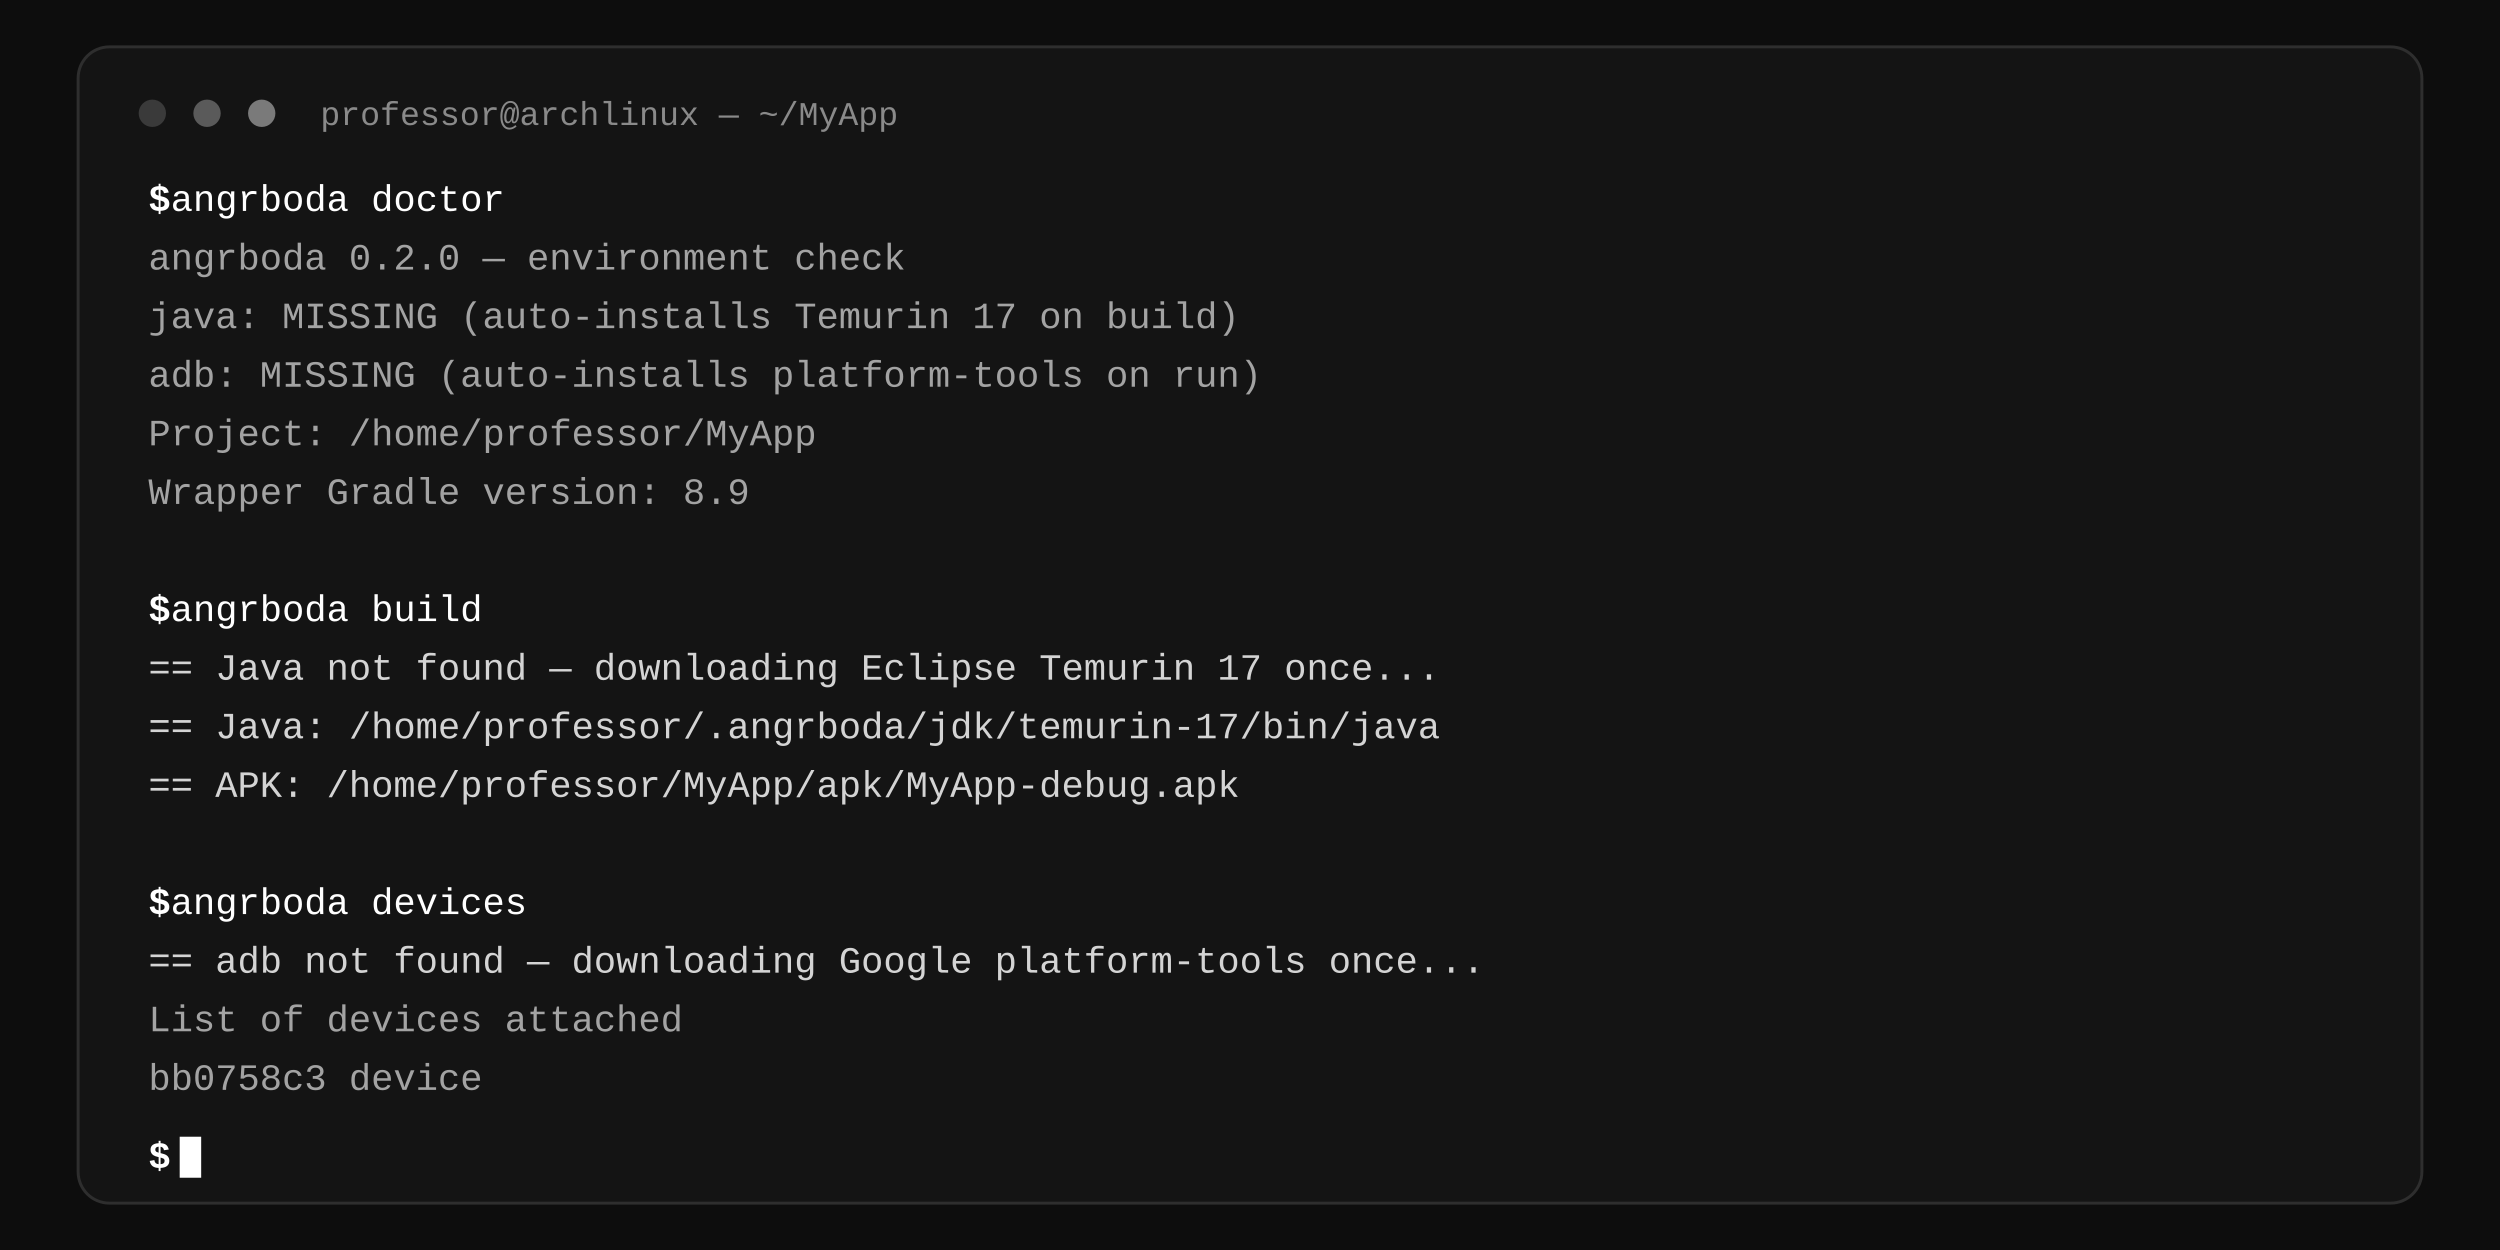
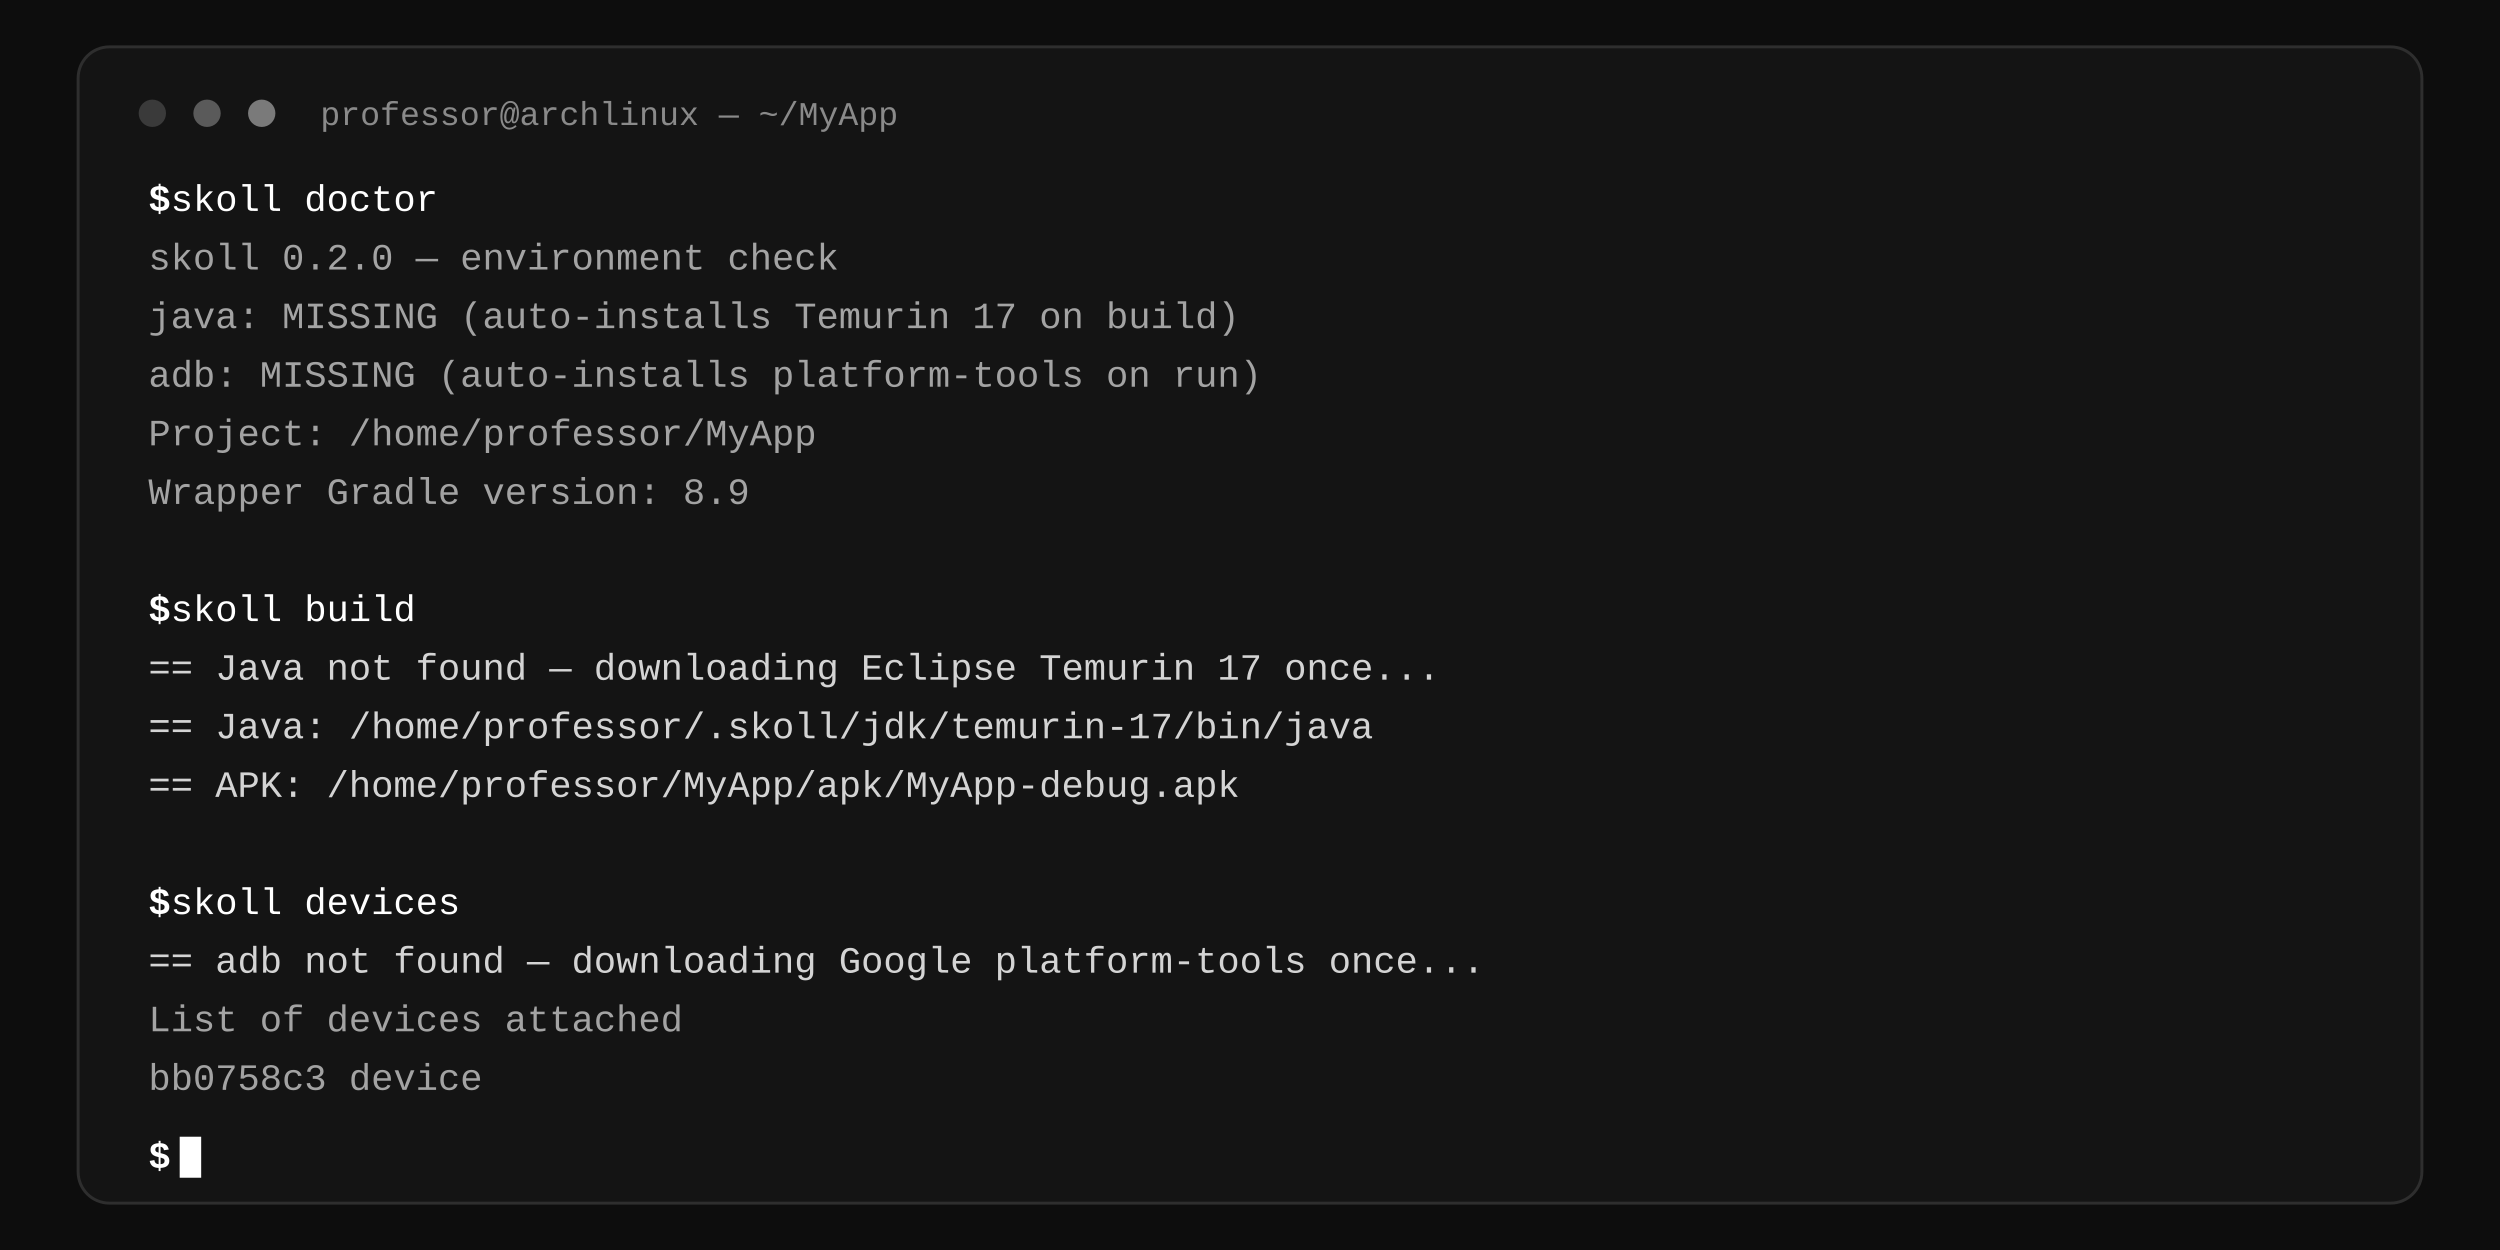
- <svg xmlns="http://www.w3.org/2000/svg" width="1280" height="640" viewBox="0 0 1280 640" role="img" aria-label="angrboda terminal session">
+ <svg xmlns="http://www.w3.org/2000/svg" width="1280" height="640" viewBox="0 0 1280 640" role="img" aria-label="skoll terminal session">
  <rect width="1280" height="640" fill="#0d0d0d" />
  <rect x="40" y="24" width="1200" height="592" rx="16" fill="#141414" stroke="#2e2e2e" stroke-width="1.5" />
  <circle cx="78" cy="58" r="7" fill="#3a3a3a" />
  <circle cx="106" cy="58" r="7" fill="#5a5a5a" />
  <circle cx="134" cy="58" r="7" fill="#7a7a7a" />
  <text x="164" y="64" font-family="ui-monospace, SFMono-Regular, Menlo, Consolas, 'Liberation Mono', monospace" font-size="17" fill="#8a8a8a">professor@archlinux — ~/MyApp</text>
  <g font-family="ui-monospace, SFMono-Regular, Menlo, Consolas, 'Liberation Mono', monospace" font-size="19">
    <text x="76" y="108" fill="#ffffff">
-       <tspan font-weight="bold">$ </tspan>angrboda doctor</text>
-     <text x="76" y="138" fill="#a3a3a3">angrboda 0.2.0 — environment check</text>
+       <tspan font-weight="bold">$ </tspan>skoll doctor</text>
+     <text x="76" y="138" fill="#a3a3a3">skoll 0.2.0 — environment check</text>
    <text x="76" y="168" fill="#a3a3a3">java: MISSING (auto-installs Temurin 17 on build)</text>
    <text x="76" y="198" fill="#a3a3a3">adb: MISSING (auto-installs platform-tools on run)</text>
    <text x="76" y="228" fill="#a3a3a3">Project: /home/professor/MyApp</text>
    <text x="76" y="258" fill="#a3a3a3">Wrapper Gradle version: 8.9</text>
    <text x="76" y="318" fill="#ffffff">
-       <tspan font-weight="bold">$ </tspan>angrboda build</text>
+       <tspan font-weight="bold">$ </tspan>skoll build</text>
    <text x="76" y="348" fill="#d4d4d4">== Java not found — downloading Eclipse Temurin 17 once...</text>
-     <text x="76" y="378" fill="#d4d4d4">== Java: /home/professor/.angrboda/jdk/temurin-17/bin/java</text>
+     <text x="76" y="378" fill="#d4d4d4">== Java: /home/professor/.skoll/jdk/temurin-17/bin/java</text>
    <text x="76" y="408" fill="#d4d4d4">== APK: /home/professor/MyApp/apk/MyApp-debug.apk</text>
    <text x="76" y="468" fill="#ffffff">
-       <tspan font-weight="bold">$ </tspan>angrboda devices</text>
+       <tspan font-weight="bold">$ </tspan>skoll devices</text>
    <text x="76" y="498" fill="#d4d4d4">== adb not found — downloading Google platform-tools once...</text>
    <text x="76" y="528" fill="#a3a3a3">List of devices attached</text>
    <text x="76" y="558" fill="#a3a3a3">bb0758c3  device</text>
    <text x="76" y="598" fill="#ffffff" font-weight="bold">$</text>
    <rect x="92" y="582" width="11" height="21" fill="#ffffff" />
  </g>
</svg>
